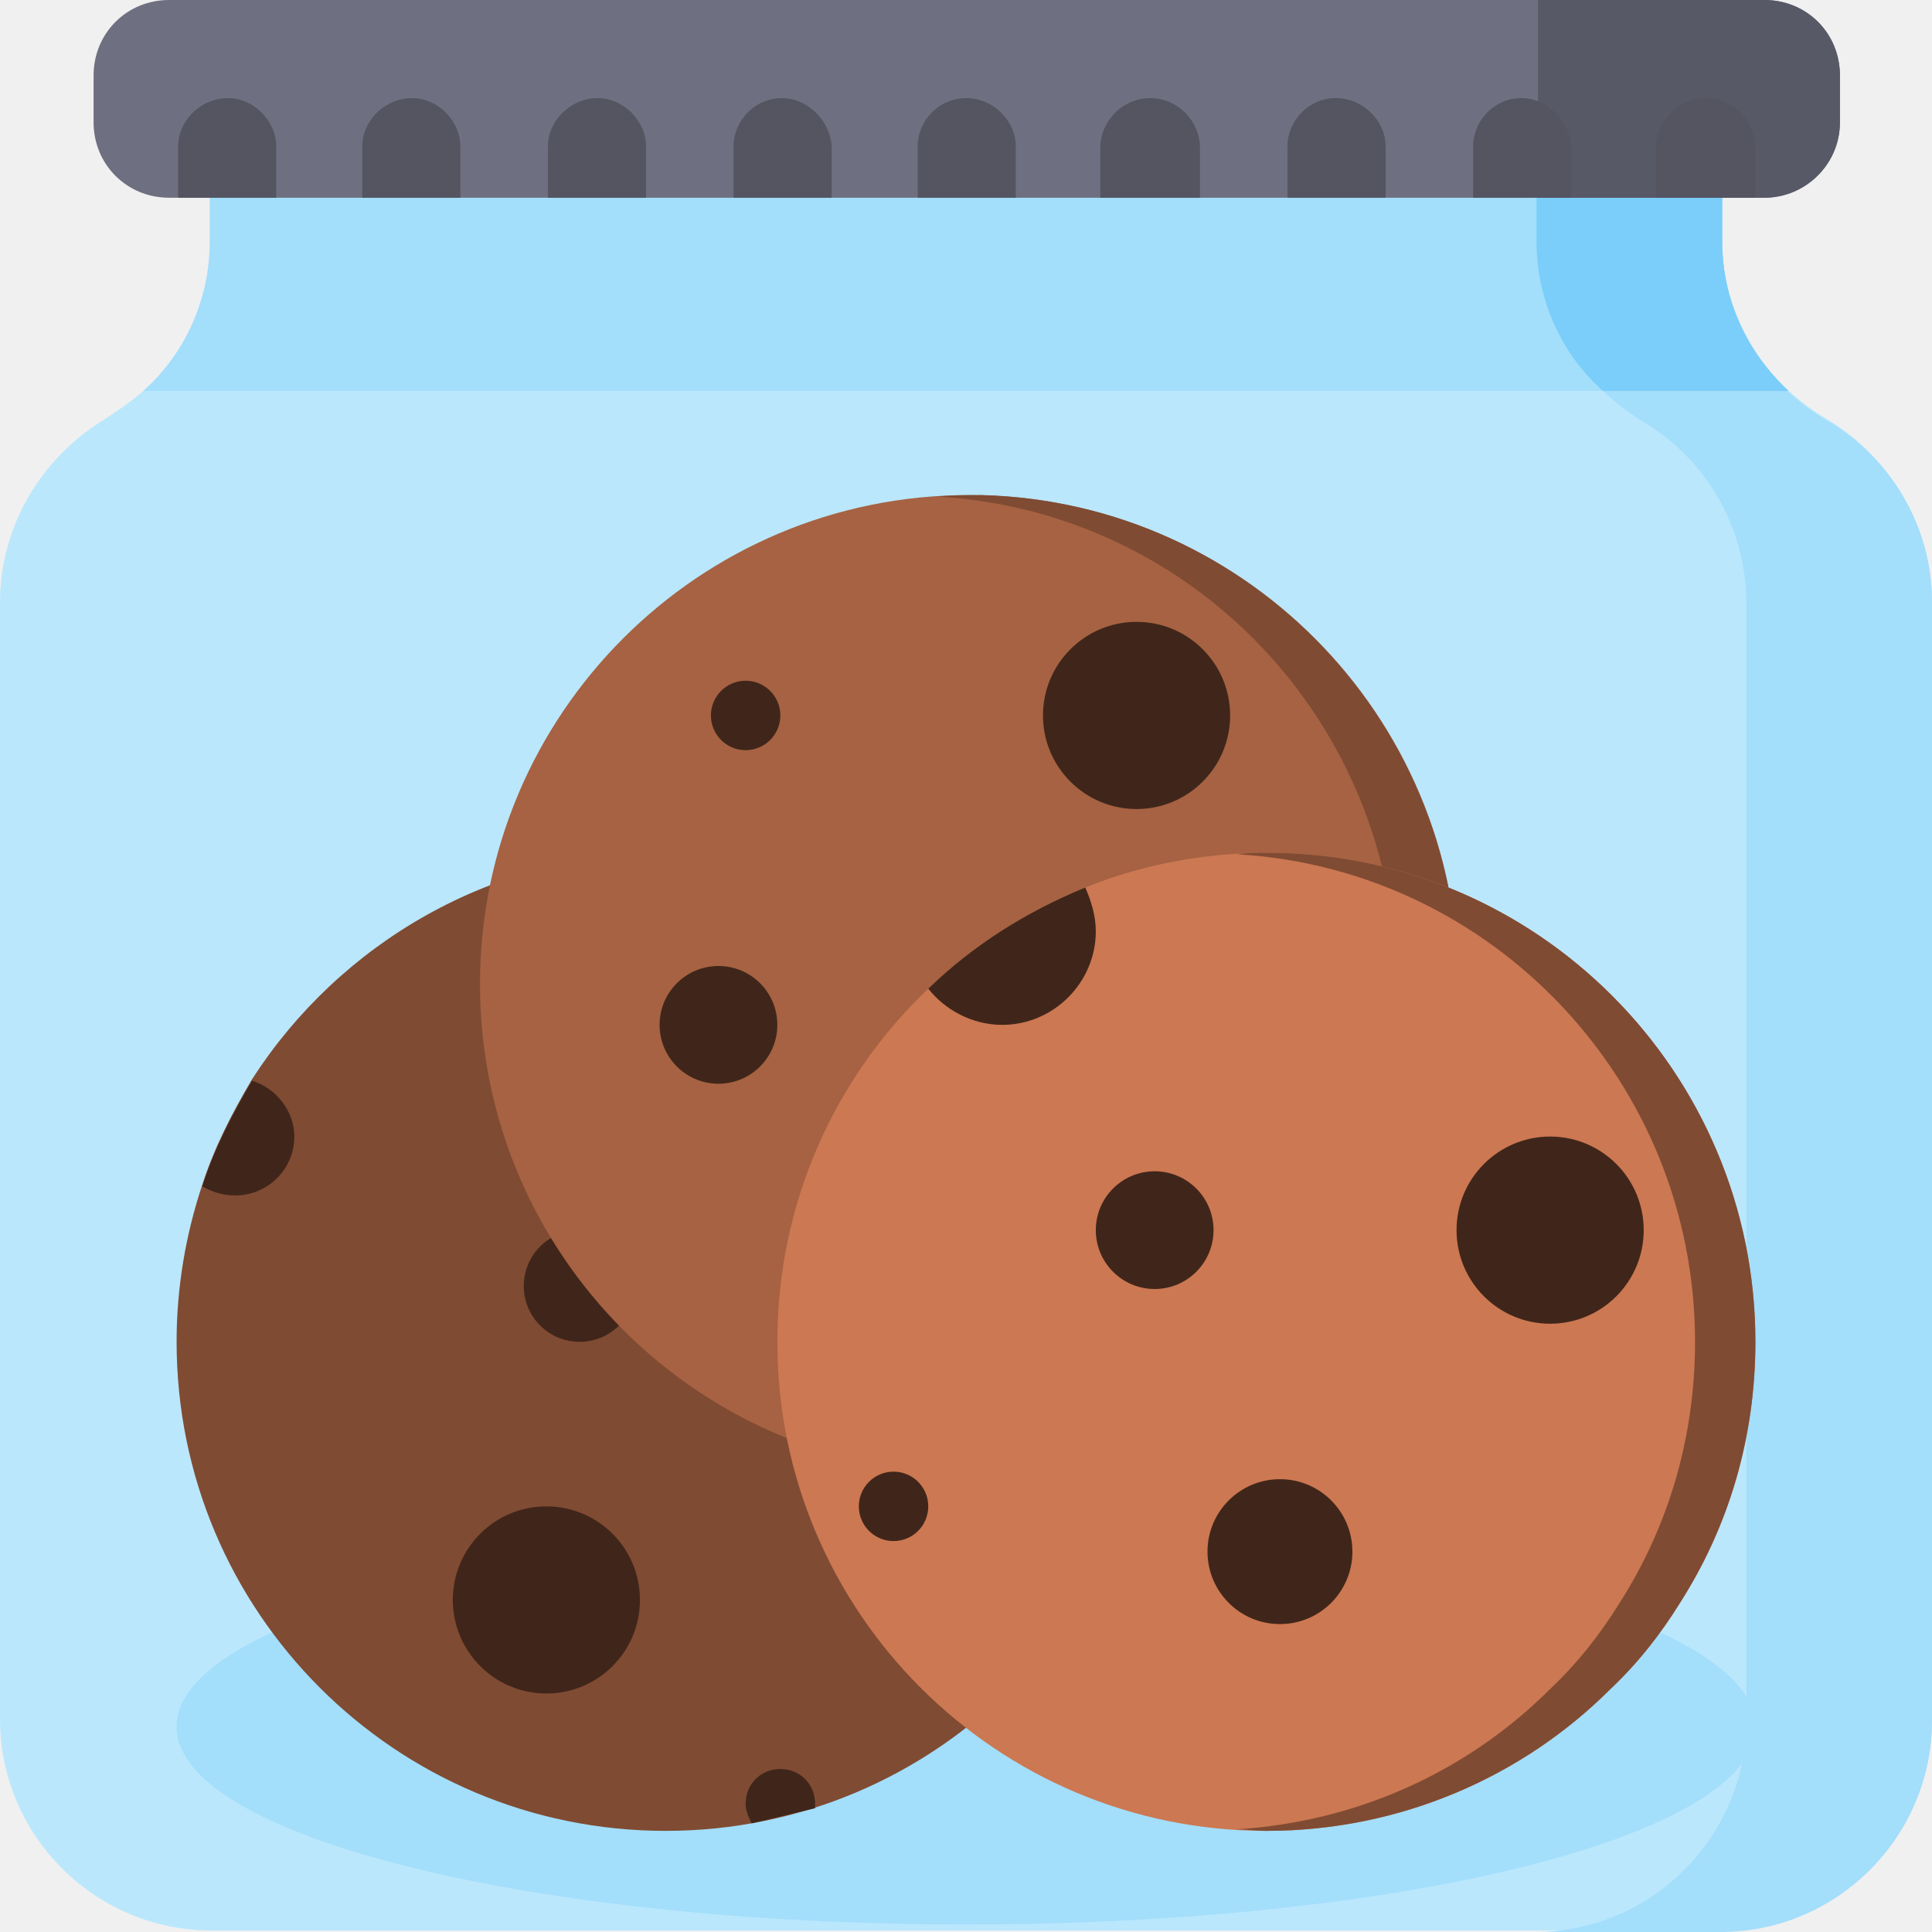
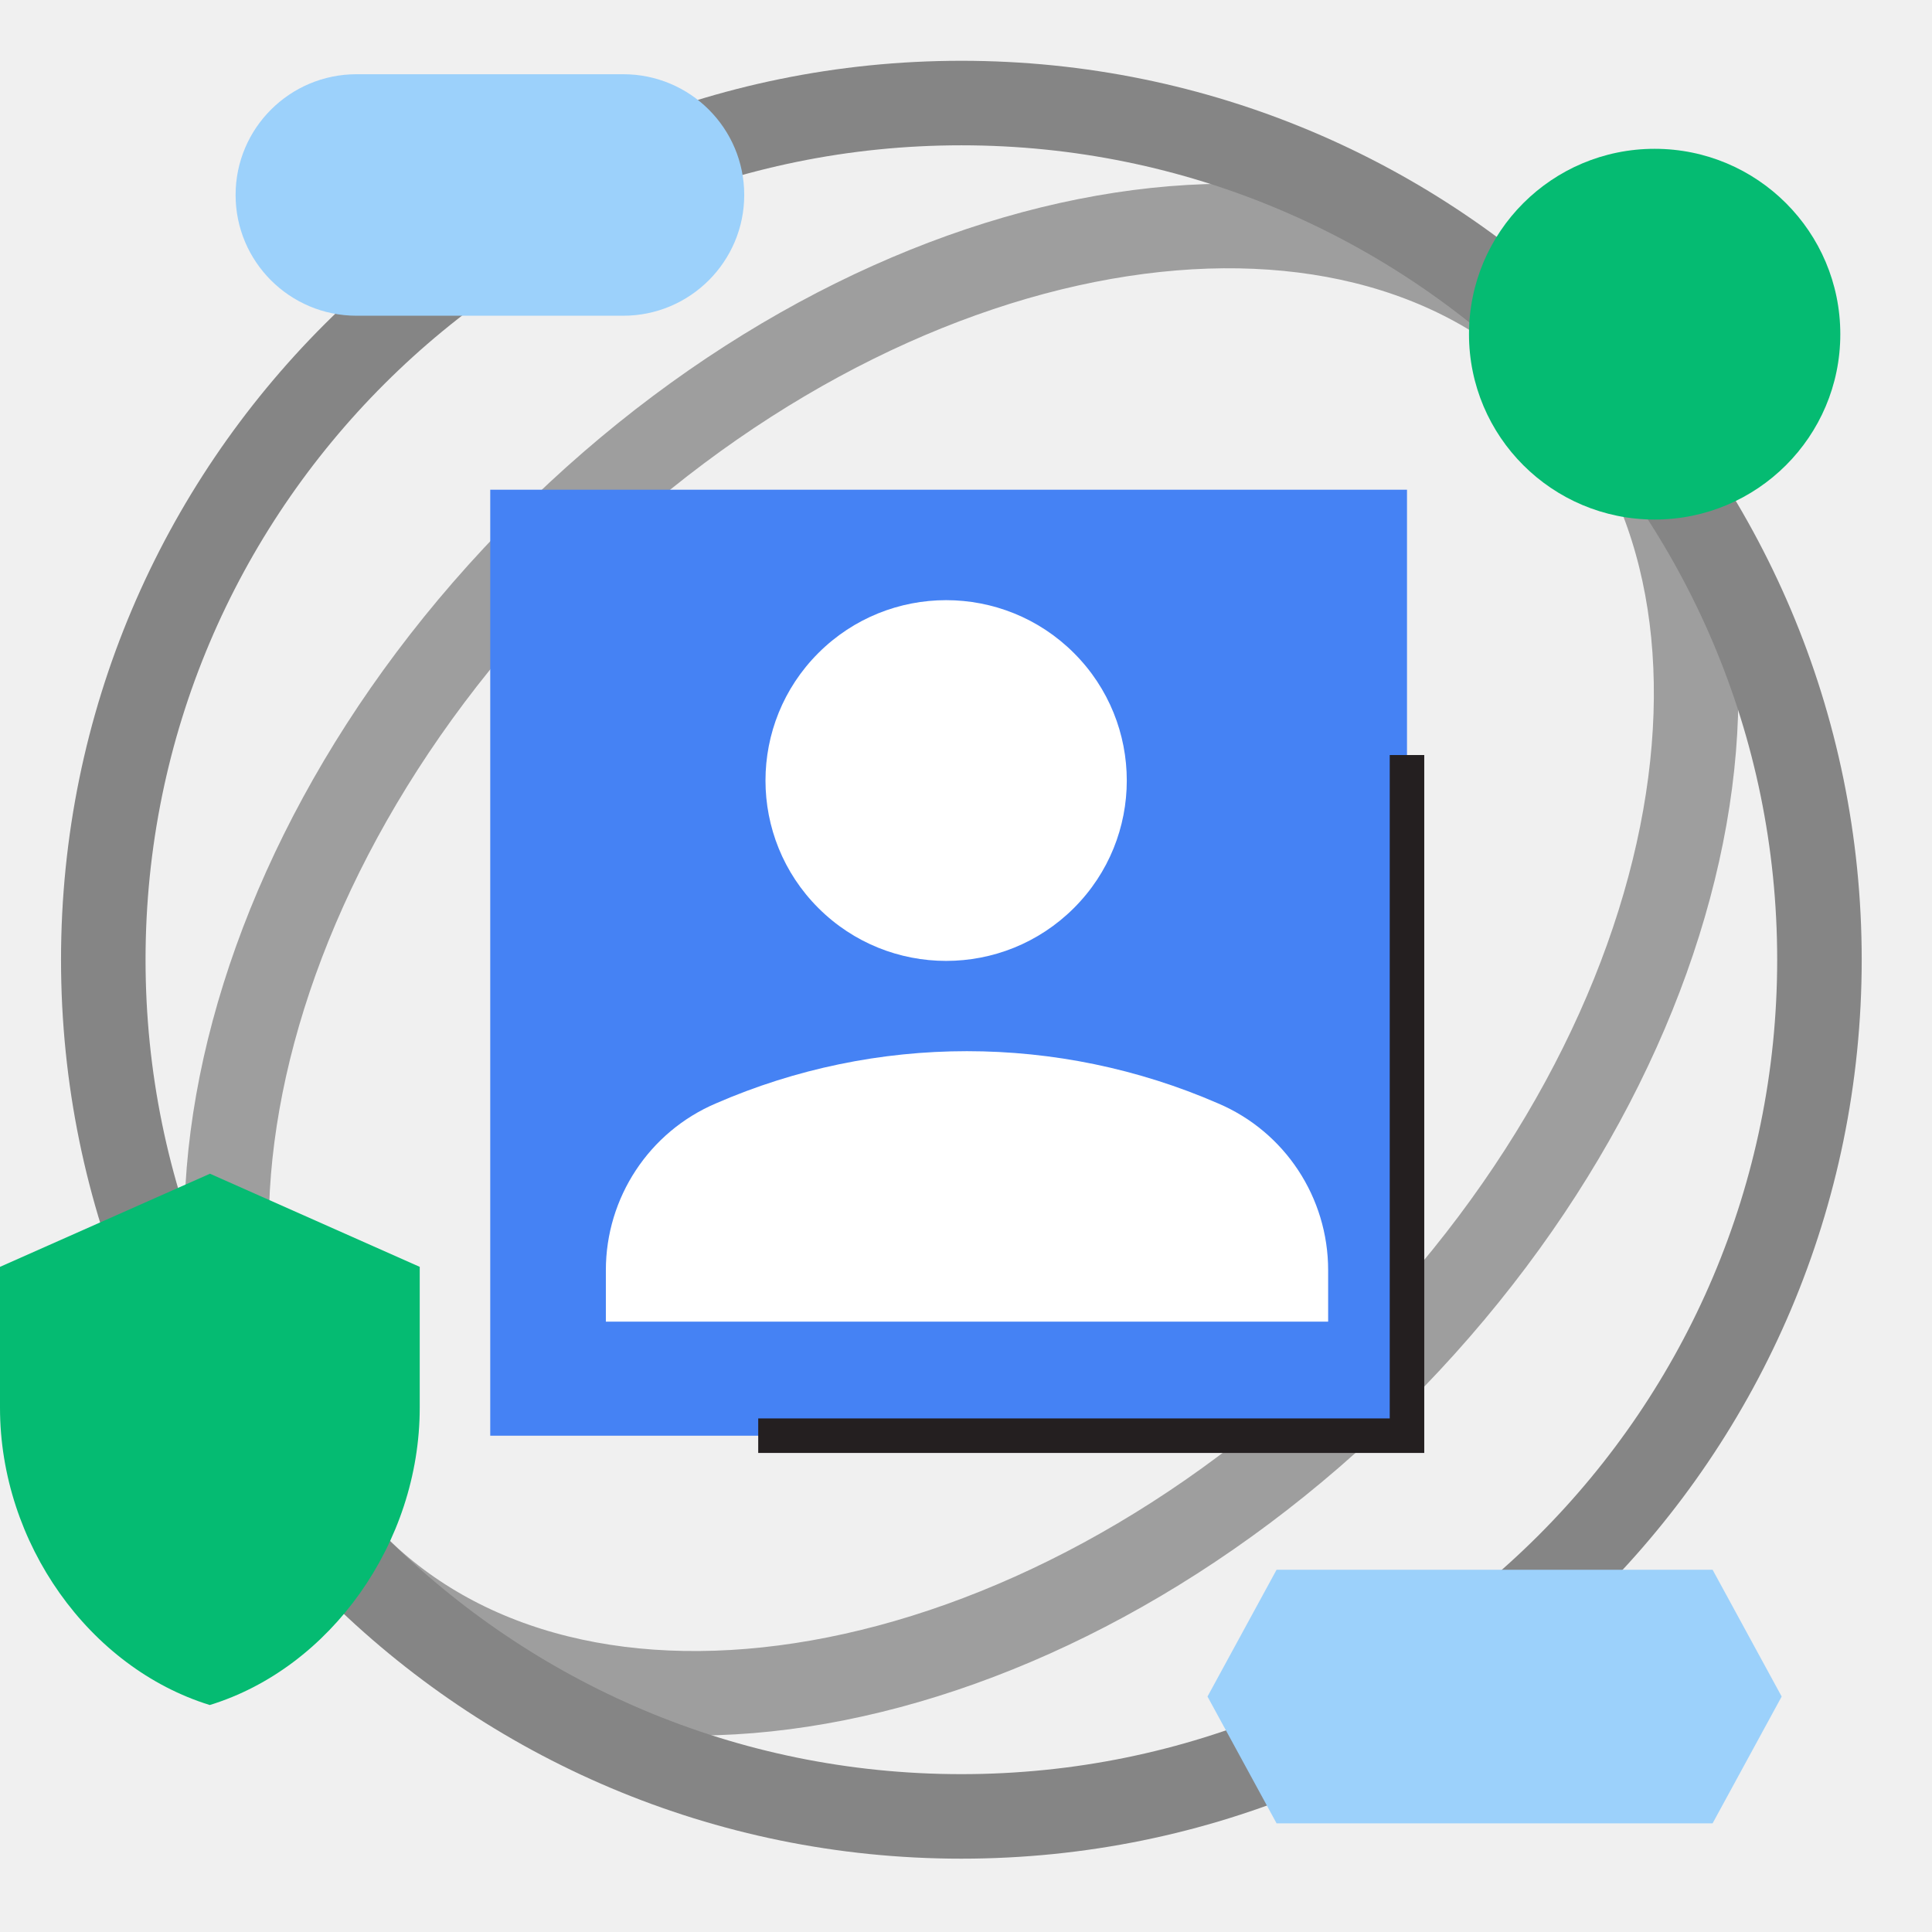
- <svg xmlns="http://www.w3.org/2000/svg" version="1.1" id="Layer_1" x="0px" y="0px" viewBox="0 0 128 128" style="enable-background:new 0 0 128 128;" xml:space="preserve">
-   <style type="text/css">
- 	.st0{fill:#BAE7FC;}
- 	.st1{fill:#A3DEFB;}
- 	.st2{fill:#7ACEF9;}
- 	.st3{fill:#6E6F80;}
- 	.st4{fill:#585966;}
- 	.st5{fill:#545561;}
- 	.st6{fill:#804B33;}
- 	.st7{fill:#40261A;}
- 	.st8{fill:#A66242;}
- 	.st9{fill:#CC7852;}
- </style>
-   <g id="Jar">
-     <path class="st0" d="M128,39.9v74c0,7.7-6.3,14-14,14H14c-7.7,0-14-6.3-14-14v-74c0-5.1,2.8-9.6,6.9-12.1c0.9-0.6,1.8-1.2,2.6-1.9   c2.8-2.5,4.4-6.1,4.4-9.9V0h100.2v16c0,3.8,1.7,7.4,4.4,9.9c0.8,0.7,1.7,1.4,2.6,1.9C125.2,30.3,128,34.8,128,39.9z" />
-     <path class="st1" d="M128,39.9V114c0,7.7-6.3,14-14,14h-12.3c7.7,0,14-6.3,14-14V40c0-5.2-2.8-9.7-6.9-12.1c-4.2-2.6-7-7-7-11.9V0   h12.3v16c0,5,2.7,9.4,7,11.9C125.2,30.3,128,34.8,128,39.9z" />
-     <path class="st1" d="M118.5,25.9c0,0-40.9,0-54.5,0s-54.5,0-54.5,0c2.8-2.5,4.4-6.1,4.4-9.9V0h100.2v16   C114.1,19.9,115.8,23.4,118.5,25.9z" />
-     <ellipse id="path4727_3_" class="st1" cx="64" cy="114.4" rx="52.3" ry="13.1" />
-     <path class="st2" d="M118.5,25.9h-12.3c-2.8-2.5-4.4-6.1-4.4-9.9V0h12.3v16C114.1,19.9,115.8,23.4,118.5,25.9z" />
+ <svg xmlns="http://www.w3.org/2000/svg" width="128" height="128" viewBox="0 0 128 128" fill="none">
+   <g clip-path="url(#clip0_39_520)">
+     <path d="M103.888 23.445C111.213 30.759 113.807 41.817 111.625 54.15C109.444 66.473 102.512 79.794 91.222 91.068C79.931 102.341 66.588 109.262 54.247 111.439C41.894 113.618 30.819 111.028 23.494 103.714C16.168 96.401 13.575 85.343 15.757 73.009C17.938 60.687 24.869 47.365 36.16 36.092C47.451 24.819 60.793 17.898 73.135 15.721C85.487 13.542 96.563 16.131 103.888 23.445Z" stroke="#9E9E9E" stroke-width="5.6" stroke-miterlimit="10" />
+     <path d="M120.543 63.585C120.543 94.927 95.095 120.342 63.693 120.342C32.292 120.342 6.843 94.927 6.843 63.585C6.843 32.243 32.292 6.827 63.693 6.827C95.095 6.827 120.543 32.243 120.543 63.585Z" stroke="#858585" stroke-width="5.6" stroke-miterlimit="10" />
+     <path d="M41.294 20.918H23.622C19.189 20.918 15.609 17.329 15.609 12.918C15.609 8.492 19.204 4.918 23.622 4.918H41.294C45.727 4.918 49.307 8.507 49.307 12.918C49.307 17.314 45.727 20.918 41.294 20.918Z" fill="#9CD1FB" />
+     <path d="M27.808 83.932V93.264C27.808 102.222 21.887 110.509 13.898 112.962C5.921 110.496 0 102.248 0 93.264V83.932L13.911 77.762L27.808 83.932Z" fill="#05BB72" />
+     <path d="M109.625 34.422C116.418 34.422 121.925 28.923 121.925 22.141C121.925 15.358 116.418 9.859 109.625 9.859C102.831 9.859 97.324 15.358 97.324 22.141C97.324 28.923 102.831 34.422 109.625 34.422Z" fill="#05BB72" />
+     <path d="M93.217 32.445H32.48V95.119H93.217V32.445Z" fill="#4582F4" />
+     <path d="M71.147 60.162C75.821 55.496 75.821 47.929 71.147 43.262C66.473 38.596 58.895 38.596 54.221 43.262C49.547 47.929 49.547 55.496 54.221 60.162C58.895 64.829 66.473 64.829 71.147 60.162Z" fill="white" />
+     <path d="M40.14 84.15C40.14 79.345 43.009 74.985 47.433 73.102C58.03 68.49 70.091 68.49 80.699 73.102C85.135 74.985 87.993 79.345 87.993 84.15V87.563H40.14V84.15Z" fill="white" />
+     <path d="M50.234 95.118H93.217V50.023" stroke="#241F20" stroke-width="2.287" stroke-miterlimit="10" />
+     <path d="M113.464 104H84.576L80 112.4L84.576 120.8H113.464L118.04 112.4L113.464 104Z" fill="#9CD1FB" />
  </g>
-   <g id="Lid">
-     <g>
-       <path class="st3" d="M121.9,8.1V5c0-2.8-2.2-5-5-5H11.2c-2.8,0-5,2.2-5,5v3.1c0,2.8,2.2,5,5,5h105.7    C119.6,13.1,121.9,10.9,121.9,8.1z" />
-       <path class="st4" d="M121.9,8.1V5c0-2.8-2.2-5-5-5h-15v13.1h15C119.6,13.1,121.9,10.9,121.9,8.1z" />
-     </g>
-     <g>
-       <path id="path12363_1_" class="st5" d="M15.1,6.5L15.1,6.5c-1.8,0-3.3,1.5-3.3,3.2v3.4h6.5V9.7C18.3,8,16.8,6.5,15.1,6.5z" />
-       <path id="path12363_2_" class="st5" d="M113,6.5L113,6.5c-1.8,0-3.3,1.5-3.3,3.3v3.3h6.6V9.8C116.3,8,114.8,6.5,113,6.5z" />
-       <path id="path12363_3_" class="st5" d="M64,6.5L64,6.5c-1.8,0-3.2,1.5-3.2,3.2v3.4h6.5V9.7C67.3,8,65.8,6.5,64,6.5z" />
-       <path id="path12363_4_" class="st5" d="M88.5,6.5L88.5,6.5c-1.8,0-3.2,1.5-3.2,3.2v3.4h6.5V9.7C91.8,8,90.3,6.5,88.5,6.5z" />
-       <path id="path12363_5_" class="st5" d="M39.6,6.5L39.6,6.5c-1.8,0-3.3,1.5-3.3,3.2v3.4h6.5V9.7C42.8,8,41.3,6.5,39.6,6.5z" />
-       <path id="path12363_6_" class="st5" d="M27.3,6.5L27.3,6.5C25.5,6.5,24,8,24,9.7v3.4h6.5V9.7C30.5,8,29,6.5,27.3,6.5z" />
-       <path id="path12363_7_" class="st5" d="M51.8,6.5L51.8,6.5c-1.8,0-3.2,1.5-3.2,3.2v3.4h6.5V9.7C55,8,53.5,6.5,51.8,6.5z" />
-       <path id="path12363_8_" class="st5" d="M76.2,6.5L76.2,6.5c-1.8,0-3.3,1.5-3.3,3.3v3.3h6.6V9.8C79.5,8,78,6.5,76.2,6.5z" />
-       <path id="path12363_9_" class="st5" d="M100.8,6.5L100.8,6.5c-1.8,0-3.2,1.5-3.2,3.2v3.4h6.5V9.7C104,8,102.5,6.5,100.8,6.5z" />
-     </g>
-   </g>
-   <g id="Cookie_1_">
-     <g>
-       <path class="st6" d="M76.5,88.9c0,17.9-14.5,32.4-32.4,32.4s-32.4-14.5-32.4-32.4c0-3.6,0.6-7.1,1.7-10.4c0.8-2.5,2-4.8,3.3-7    c5.8-9,15.9-15,27.4-15C62,56.5,76.5,71,76.5,88.9z" />
-     </g>
-     <circle id="circle12381_2_" class="st7" cx="38.4" cy="85.2" r="3.7" />
-     <circle id="circle12381_1_" class="st7" cx="36.2" cy="106" r="6.2" />
-     <path class="st7" d="M19.5,75.3c0,2.2-1.8,3.9-3.9,3.9c-0.8,0-1.5-0.2-2.2-0.6c0.8-2.5,2-4.8,3.3-7C18.3,72.1,19.5,73.6,19.5,75.3z   " />
-     <path class="st7" d="M54,119.8c0-0.1,0-0.2,0-0.3c0-1.3-1-2.3-2.3-2.3s-2.3,1-2.3,2.3c0,0.5,0.2,0.9,0.4,1.3L54,119.8z" />
-   </g>
-   <g id="Cookie_2_">
-     <g>
-       <ellipse id="circle12373_2_" class="st8" cx="64.2" cy="65.2" rx="32.4" ry="32.4" />
-     </g>
-     <circle id="circle12381_3_" class="st7" cx="75.3" cy="47.4" r="6.2" />
-     <circle id="circle12381_4_" class="st7" cx="47.6" cy="67.9" r="3.9" />
-     <circle id="circle12381_5_" class="st7" cx="49.4" cy="47.4" r="2.3" />
-     <path class="st6" d="M65.1,32.8c-1,0-2,0-3,0.1c17.4,1,30.9,15.7,30.4,33.3C92.1,83,78.7,96.5,62.2,97.5c0.3,0,0.7,0,1,0.1   C81.1,98.1,96,84,96.6,66.2C97.1,48.3,83,33.3,65.1,32.8z" />
-   </g>
-   <g id="Cookie">
-     <g>
-       <path class="st9" d="M116.3,88.9c0,6.4-1.8,12.3-5,17.3c-1.3,2.1-2.8,4-4.6,5.7c-5.8,5.8-13.9,9.4-22.8,9.4    c-17.9,0-32.4-14.5-32.4-32.4c0-9.2,3.8-17.5,10-23.4c3-2.9,6.5-5.1,10.4-6.7c3.7-1.5,7.8-2.3,12.1-2.3    C101.8,56.5,116.3,71,116.3,88.9z" />
-     </g>
-     <circle id="circle12381_6_" class="st7" cx="102.7" cy="81.5" r="6.2" />
-     <circle id="circle12381_7_" class="st7" cx="84.8" cy="102.8" r="4.8" />
-     <circle id="circle12381_8_" class="st7" cx="76.5" cy="81.5" r="3.9" />
-     <path class="st7" d="M72.6,61.7c0,3.4-2.8,6.2-6.2,6.2c-2,0-3.8-1-4.9-2.4c3-2.9,6.5-5.1,10.4-6.7C72.3,59.7,72.6,60.7,72.6,61.7z" />
-     <circle id="circle12381_9_" class="st7" cx="59.2" cy="99.8" r="2.3" />
-     <path class="st6" d="M84,56.5c-0.7,0-1.4,0-2,0.1c16.9,1,30.3,15.1,30.3,32.3c0,6.4-1.8,12.3-5,17.3c-1.3,2.1-2.8,4-4.6,5.7   c-5.4,5.4-12.7,8.8-20.8,9.3c0.7,0,1.3,0.1,2,0.1c8.9,0,17-3.6,22.8-9.4c1.8-1.7,3.3-3.6,4.6-5.7c3.2-5,5-10.9,5-17.3   C116.3,71,101.8,56.5,84,56.5z" />
-   </g>
+   <defs>
+     <clipPath id="clip0_39_520">
+       <rect width="128" height="128" fill="white" />
+     </clipPath>
+   </defs>
</svg>
